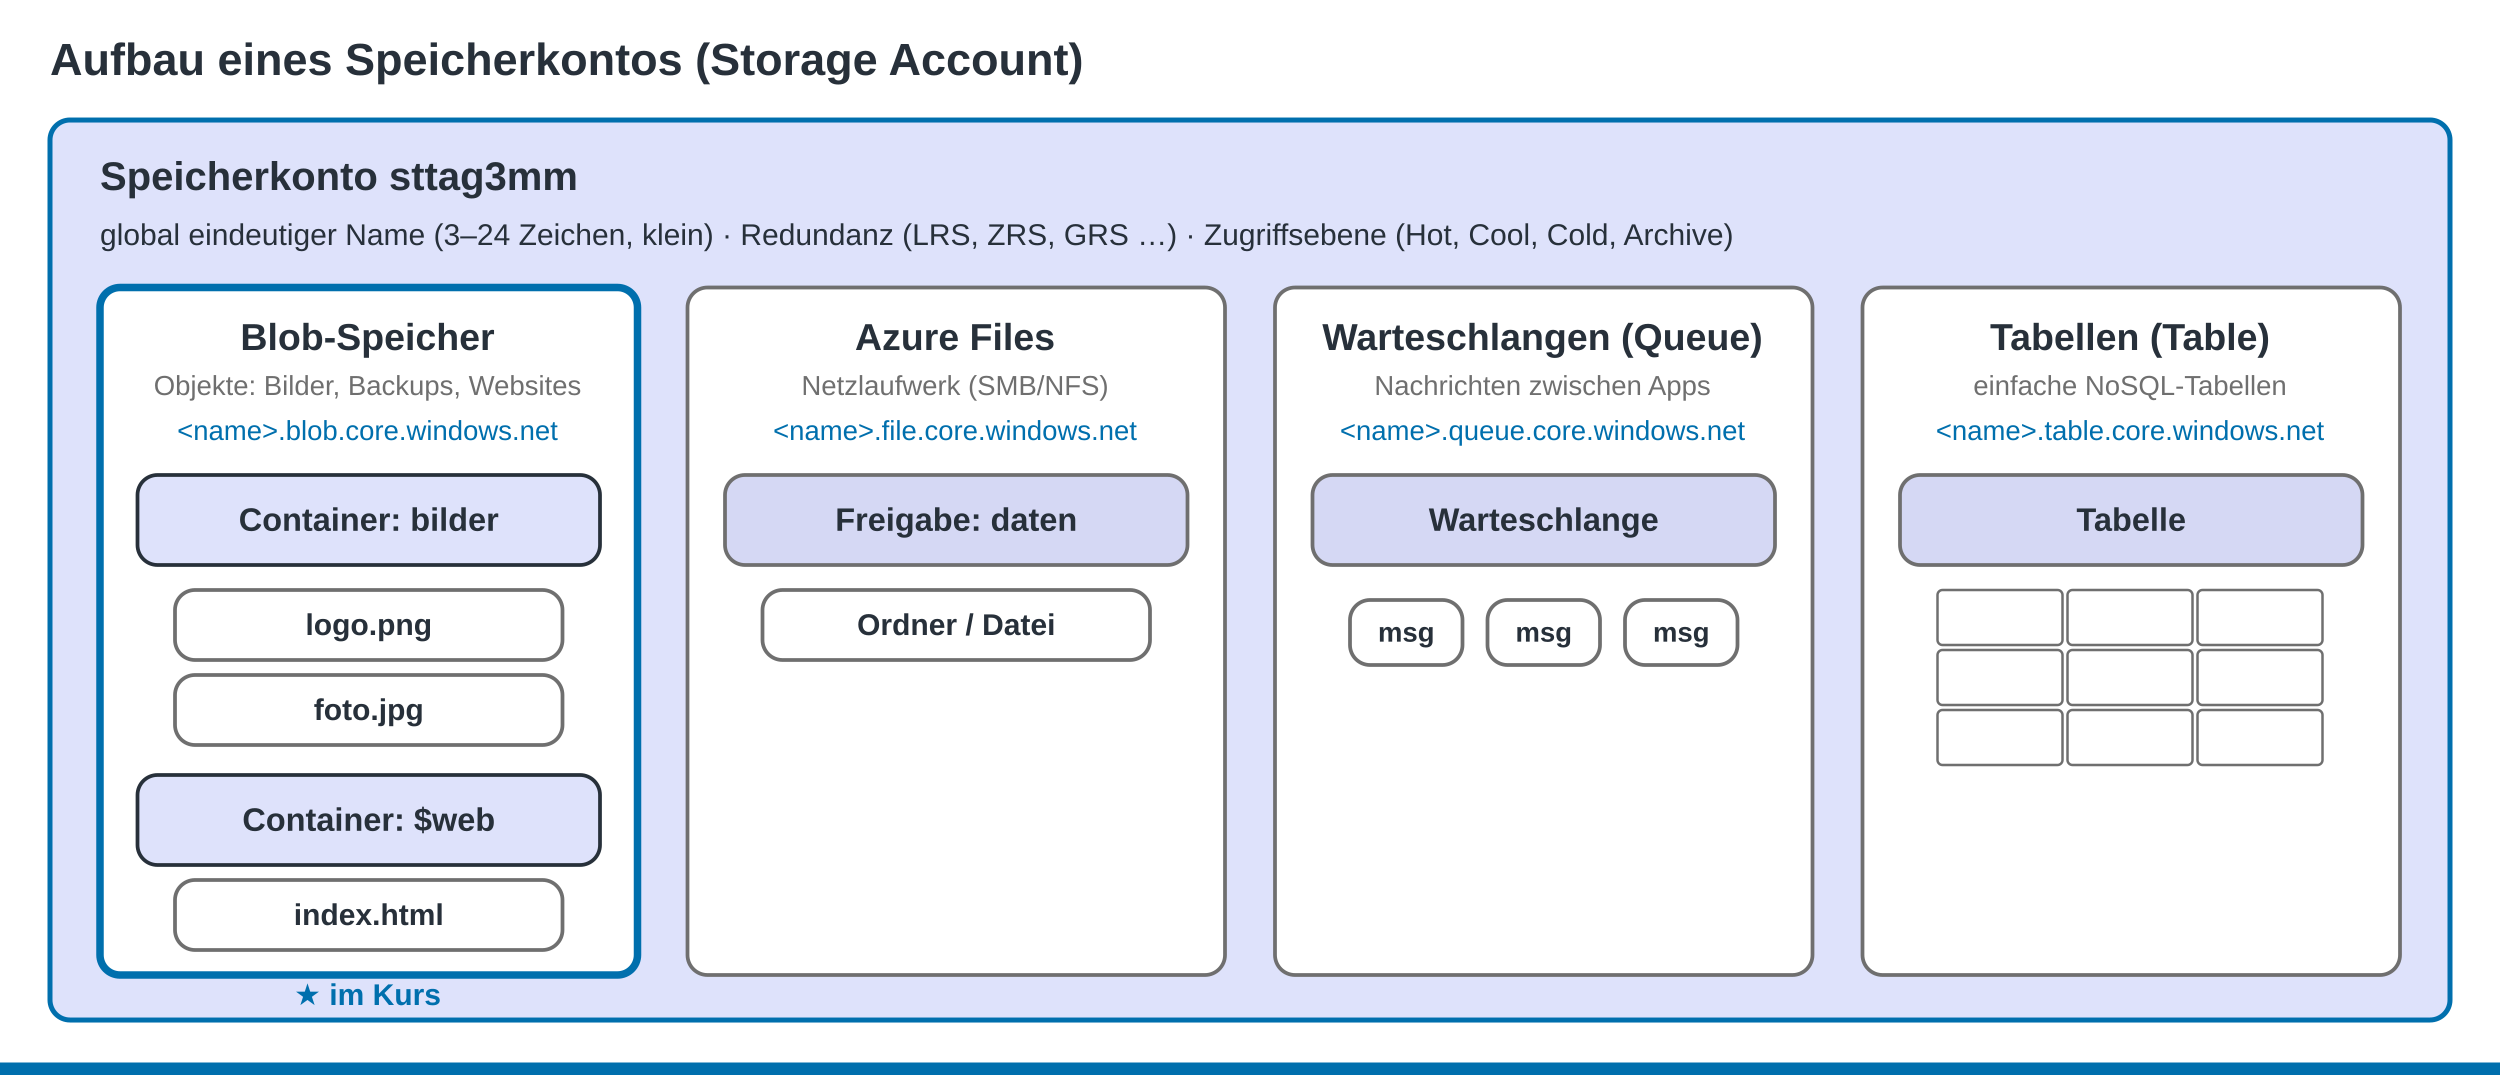
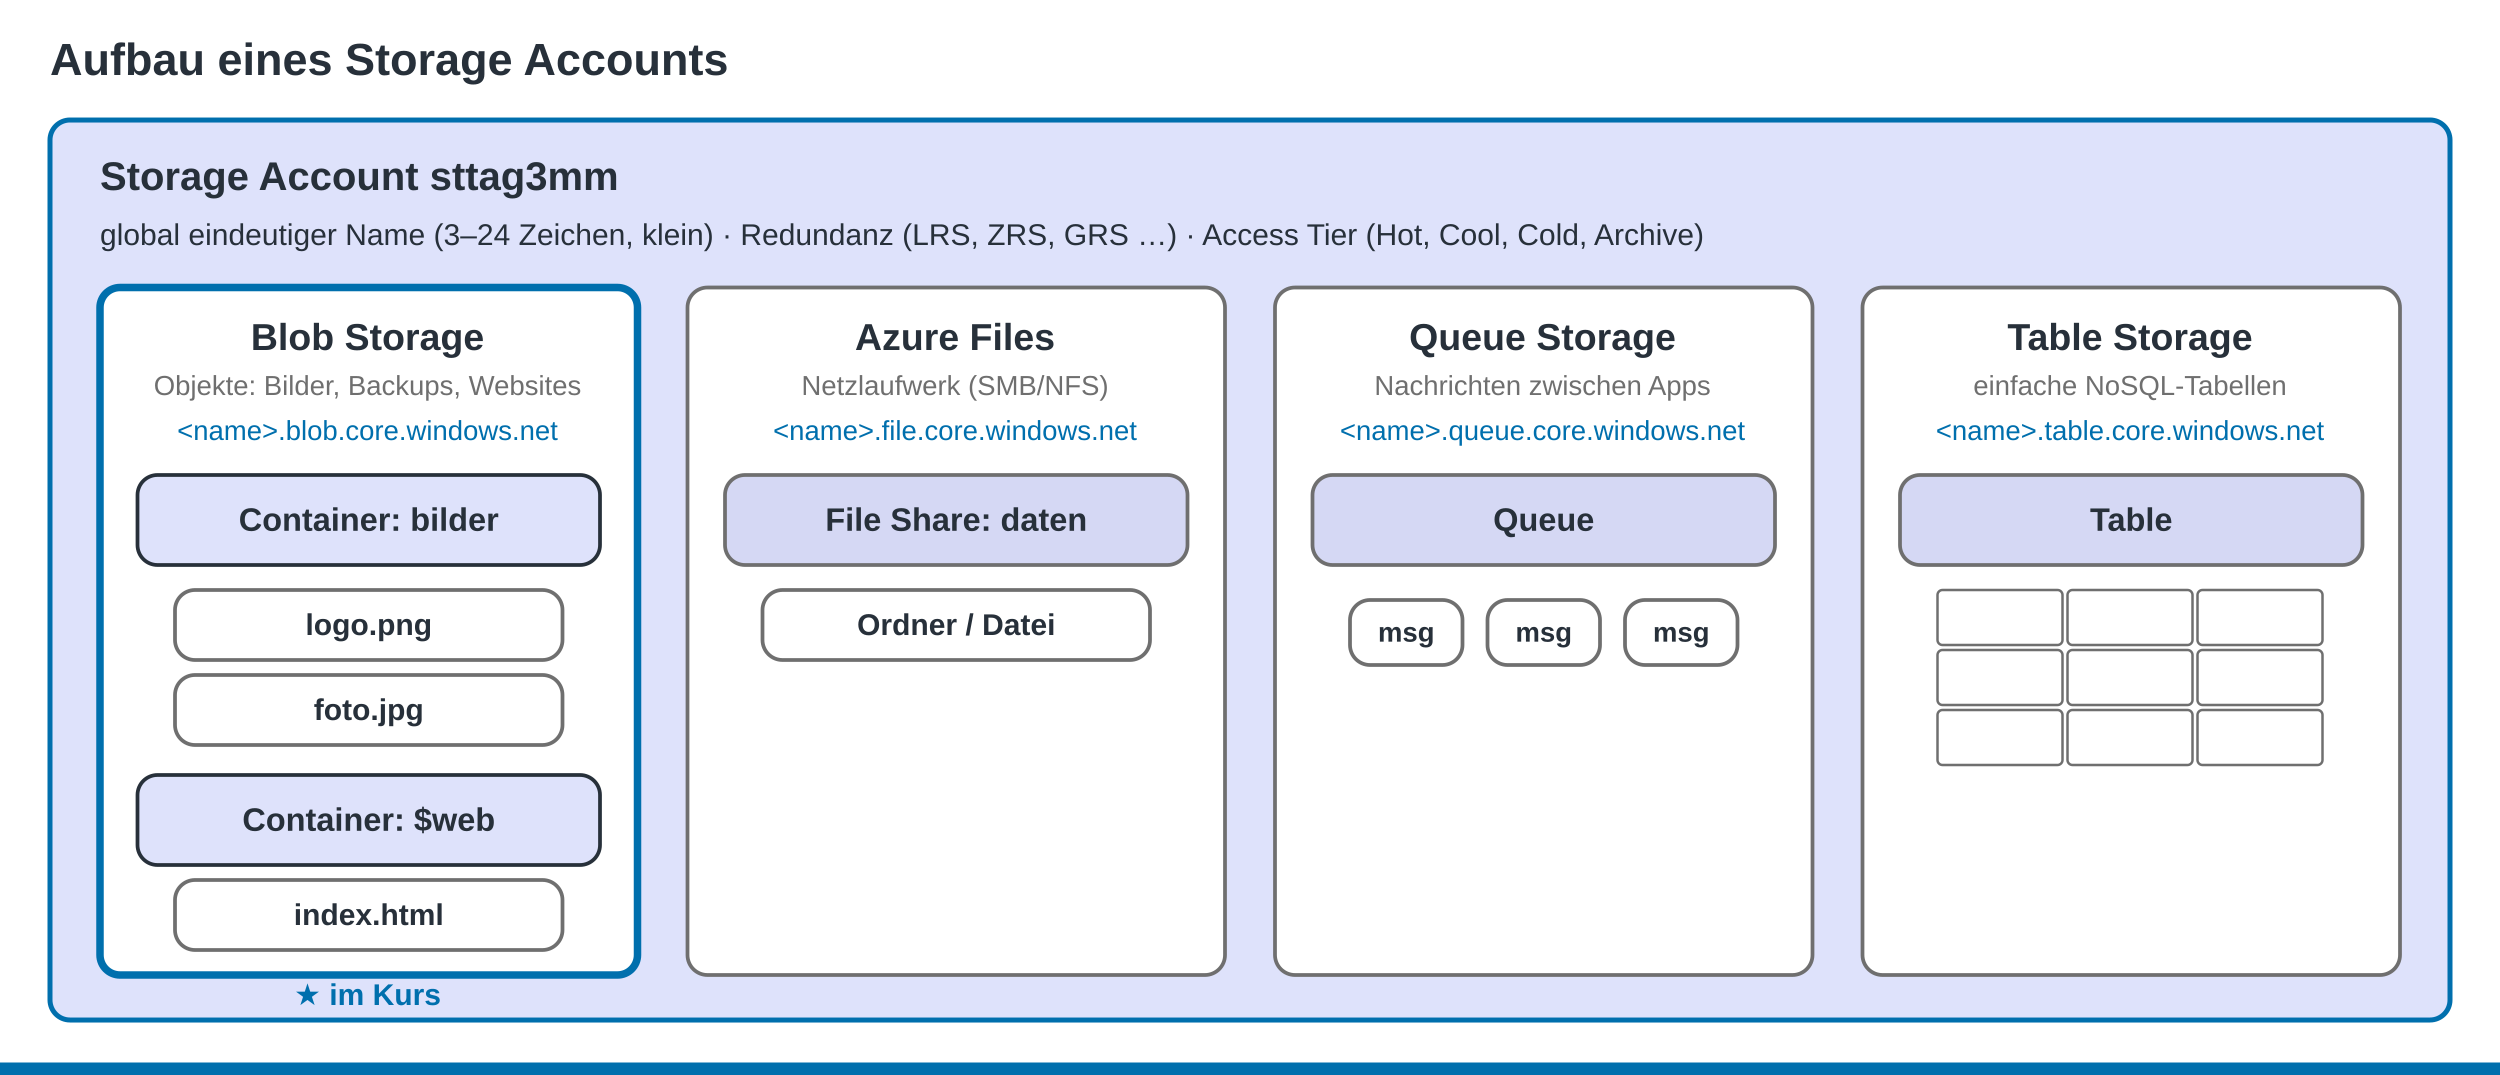
- <svg xmlns="http://www.w3.org/2000/svg" viewBox="0 0 1000 430" width="1000" height="430" font-family="'Segoe UI', Arial, Helvetica, sans-serif" role="img" aria-label="Speicherkonto mit Blob-Speicher, Azure Files, Warteschlangen und Tabellen">
+ <svg xmlns="http://www.w3.org/2000/svg" viewBox="0 0 1000 430" width="1000" height="430" font-family="'Segoe UI', Arial, Helvetica, sans-serif" role="img" aria-label="Storage Account mit Blob Storage, Azure Files, Queue Storage und Table Storage">
  <defs>
    <marker id="aD" viewBox="0 0 10 10" refX="9" refY="5" markerWidth="7" markerHeight="7" orient="auto-start-reverse">
      <path d="M0 0 L10 5 L0 10 z" fill="#27303A" />
    </marker>
    <marker id="aB" viewBox="0 0 10 10" refX="9" refY="5" markerWidth="7" markerHeight="7" orient="auto-start-reverse">
      <path d="M0 0 L10 5 L0 10 z" fill="#006FAD" />
    </marker>
    <marker id="aO" viewBox="0 0 10 10" refX="9" refY="5" markerWidth="7" markerHeight="7" orient="auto-start-reverse">
      <path d="M0 0 L10 5 L0 10 z" fill="#2E7D32" />
    </marker>
    <marker id="aN" viewBox="0 0 10 10" refX="9" refY="5" markerWidth="7" markerHeight="7" orient="auto-start-reverse">
      <path d="M0 0 L10 5 L0 10 z" fill="#B3261E" />
    </marker>
    <marker id="aG" viewBox="0 0 10 10" refX="9" refY="5" markerWidth="7" markerHeight="7" orient="auto-start-reverse">
      <path d="M0 0 L10 5 L0 10 z" fill="#6F6F6F" />
    </marker>
  </defs>
  <rect width="1000" height="430" fill="#FFFFFF" />
  <rect x="0" y="425" width="1000" height="5" fill="#006FAD" />
-   <text x="20" y="30" font-size="18" fill="#27303A" font-weight="bold" text-anchor="start">Aufbau eines Speicherkontos (Storage Account)</text>
+   <text x="20" y="30" font-size="18" fill="#27303A" font-weight="bold" text-anchor="start">Aufbau eines Storage Accounts</text>
  <rect x="20" y="48" width="960" height="360" rx="8" fill="#DEE2FB" stroke="#006FAD" stroke-width="2" />
-   <text x="40" y="76" font-size="16" fill="#27303A" font-weight="bold" text-anchor="start">Speicherkonto sttag3mm</text>
-   <text x="40" y="98" font-size="12" fill="#27303A" font-weight="normal" text-anchor="start">global eindeutiger Name (3–24 Zeichen, klein) · Redundanz (LRS, ZRS, GRS …) · Zugriffsebene (Hot, Cool, Cold, Archive)</text>
+   <text x="40" y="76" font-size="16" fill="#27303A" font-weight="bold" text-anchor="start">Storage Account sttag3mm</text>
+   <text x="40" y="98" font-size="12" fill="#27303A" font-weight="normal" text-anchor="start">global eindeutiger Name (3–24 Zeichen, klein) · Redundanz (LRS, ZRS, GRS …) · Access Tier (Hot, Cool, Cold, Archive)</text>
  <rect x="40" y="115" width="215" height="275" rx="8" fill="#FFFFFF" stroke="#006FAD" stroke-width="3" />
-   <text x="147" y="140" font-size="15" fill="#27303A" font-weight="bold" text-anchor="middle">Blob-Speicher</text>
+   <text x="147" y="140" font-size="15" fill="#27303A" font-weight="bold" text-anchor="middle">Blob Storage</text>
  <text x="147" y="158" font-size="11" fill="#6F6F6F" font-weight="normal" text-anchor="middle">Objekte: Bilder, Backups, Websites</text>
  <text x="147" y="176" font-size="11" fill="#006FAD" font-weight="normal" text-anchor="middle">&lt;name&gt;.blob.core.windows.net</text>
  <rect x="55" y="190" width="185" height="36" rx="8" fill="#DEE2FB" stroke="#27303A" stroke-width="1.5" />
  <text x="147.5" y="212.333" font-size="13" fill="#27303A" font-weight="bold" text-anchor="middle">Container: bilder</text>
  <rect x="70" y="236" width="155" height="28" rx="8" fill="#FFFFFF" stroke="#6F6F6F" stroke-width="1.5" />
  <text x="147.5" y="254.0" font-size="12" fill="#27303A" font-weight="bold" text-anchor="middle">logo.png</text>
  <rect x="70" y="270" width="155" height="28" rx="8" fill="#FFFFFF" stroke="#6F6F6F" stroke-width="1.5" />
  <text x="147.5" y="288.0" font-size="12" fill="#27303A" font-weight="bold" text-anchor="middle">foto.jpg</text>
  <rect x="55" y="310" width="185" height="36" rx="8" fill="#DEE2FB" stroke="#27303A" stroke-width="1.5" />
  <text x="147.5" y="332.333" font-size="13" fill="#27303A" font-weight="bold" text-anchor="middle">Container: $web</text>
  <rect x="70" y="352" width="155" height="28" rx="8" fill="#FFFFFF" stroke="#6F6F6F" stroke-width="1.5" />
  <text x="147.5" y="370.0" font-size="12" fill="#27303A" font-weight="bold" text-anchor="middle">index.html</text>
  <rect x="275" y="115" width="215" height="275" rx="8" fill="#FFFFFF" stroke="#6F6F6F" stroke-width="1.5" />
  <text x="382" y="140" font-size="15" fill="#27303A" font-weight="bold" text-anchor="middle">Azure Files</text>
  <text x="382" y="158" font-size="11" fill="#6F6F6F" font-weight="normal" text-anchor="middle">Netzlaufwerk (SMB/NFS)</text>
  <text x="382" y="176" font-size="11" fill="#006FAD" font-weight="normal" text-anchor="middle">&lt;name&gt;.file.core.windows.net</text>
  <rect x="290" y="190" width="185" height="36" rx="8" fill="#D5D8F4" stroke="#6F6F6F" stroke-width="1.5" />
-   <text x="382.5" y="212.333" font-size="13" fill="#27303A" font-weight="bold" text-anchor="middle">Freigabe: daten</text>
+   <text x="382.5" y="212.333" font-size="13" fill="#27303A" font-weight="bold" text-anchor="middle">File Share: daten</text>
  <rect x="305" y="236" width="155" height="28" rx="8" fill="#FFFFFF" stroke="#6F6F6F" stroke-width="1.5" />
  <text x="382.5" y="254.0" font-size="12" fill="#27303A" font-weight="bold" text-anchor="middle">Ordner / Datei</text>
  <rect x="510" y="115" width="215" height="275" rx="8" fill="#FFFFFF" stroke="#6F6F6F" stroke-width="1.5" />
-   <text x="617" y="140" font-size="15" fill="#27303A" font-weight="bold" text-anchor="middle">Warteschlangen (Queue)</text>
+   <text x="617" y="140" font-size="15" fill="#27303A" font-weight="bold" text-anchor="middle">Queue Storage</text>
  <text x="617" y="158" font-size="11" fill="#6F6F6F" font-weight="normal" text-anchor="middle">Nachrichten zwischen Apps</text>
  <text x="617" y="176" font-size="11" fill="#006FAD" font-weight="normal" text-anchor="middle">&lt;name&gt;.queue.core.windows.net</text>
  <rect x="525" y="190" width="185" height="36" rx="8" fill="#D5D8F4" stroke="#6F6F6F" stroke-width="1.5" />
-   <text x="617.5" y="212.333" font-size="13" fill="#27303A" font-weight="bold" text-anchor="middle">Warteschlange</text>
+   <text x="617.5" y="212.333" font-size="13" fill="#27303A" font-weight="bold" text-anchor="middle">Queue</text>
  <rect x="540" y="240" width="45" height="26" rx="8" fill="#FFFFFF" stroke="#6F6F6F" stroke-width="1.5" />
  <text x="562.5" y="256.667" font-size="11" fill="#27303A" font-weight="bold" text-anchor="middle">msg</text>
  <rect x="595" y="240" width="45" height="26" rx="8" fill="#FFFFFF" stroke="#6F6F6F" stroke-width="1.5" />
  <text x="617.5" y="256.667" font-size="11" fill="#27303A" font-weight="bold" text-anchor="middle">msg</text>
  <rect x="650" y="240" width="45" height="26" rx="8" fill="#FFFFFF" stroke="#6F6F6F" stroke-width="1.5" />
  <text x="672.5" y="256.667" font-size="11" fill="#27303A" font-weight="bold" text-anchor="middle">msg</text>
  <rect x="745" y="115" width="215" height="275" rx="8" fill="#FFFFFF" stroke="#6F6F6F" stroke-width="1.5" />
-   <text x="852" y="140" font-size="15" fill="#27303A" font-weight="bold" text-anchor="middle">Tabellen (Table)</text>
+   <text x="852" y="140" font-size="15" fill="#27303A" font-weight="bold" text-anchor="middle">Table Storage</text>
  <text x="852" y="158" font-size="11" fill="#6F6F6F" font-weight="normal" text-anchor="middle">einfache NoSQL-Tabellen</text>
  <text x="852" y="176" font-size="11" fill="#006FAD" font-weight="normal" text-anchor="middle">&lt;name&gt;.table.core.windows.net</text>
  <rect x="760" y="190" width="185" height="36" rx="8" fill="#D5D8F4" stroke="#6F6F6F" stroke-width="1.5" />
-   <text x="852.5" y="212.333" font-size="13" fill="#27303A" font-weight="bold" text-anchor="middle">Tabelle</text>
+   <text x="852.5" y="212.333" font-size="13" fill="#27303A" font-weight="bold" text-anchor="middle">Table</text>
  <rect x="775" y="236" width="50" height="22" rx="2" fill="#FFFFFF" stroke="#6F6F6F" stroke-width="1" />
  <rect x="827" y="236" width="50" height="22" rx="2" fill="#FFFFFF" stroke="#6F6F6F" stroke-width="1" />
  <rect x="879" y="236" width="50" height="22" rx="2" fill="#FFFFFF" stroke="#6F6F6F" stroke-width="1" />
  <rect x="775" y="260" width="50" height="22" rx="2" fill="#FFFFFF" stroke="#6F6F6F" stroke-width="1" />
  <rect x="827" y="260" width="50" height="22" rx="2" fill="#FFFFFF" stroke="#6F6F6F" stroke-width="1" />
  <rect x="879" y="260" width="50" height="22" rx="2" fill="#FFFFFF" stroke="#6F6F6F" stroke-width="1" />
  <rect x="775" y="284" width="50" height="22" rx="2" fill="#FFFFFF" stroke="#6F6F6F" stroke-width="1" />
  <rect x="827" y="284" width="50" height="22" rx="2" fill="#FFFFFF" stroke="#6F6F6F" stroke-width="1" />
  <rect x="879" y="284" width="50" height="22" rx="2" fill="#FFFFFF" stroke="#6F6F6F" stroke-width="1" />
  <text x="147" y="402" font-size="12" fill="#006FAD" font-weight="bold" text-anchor="middle">★ im Kurs</text>
</svg>
